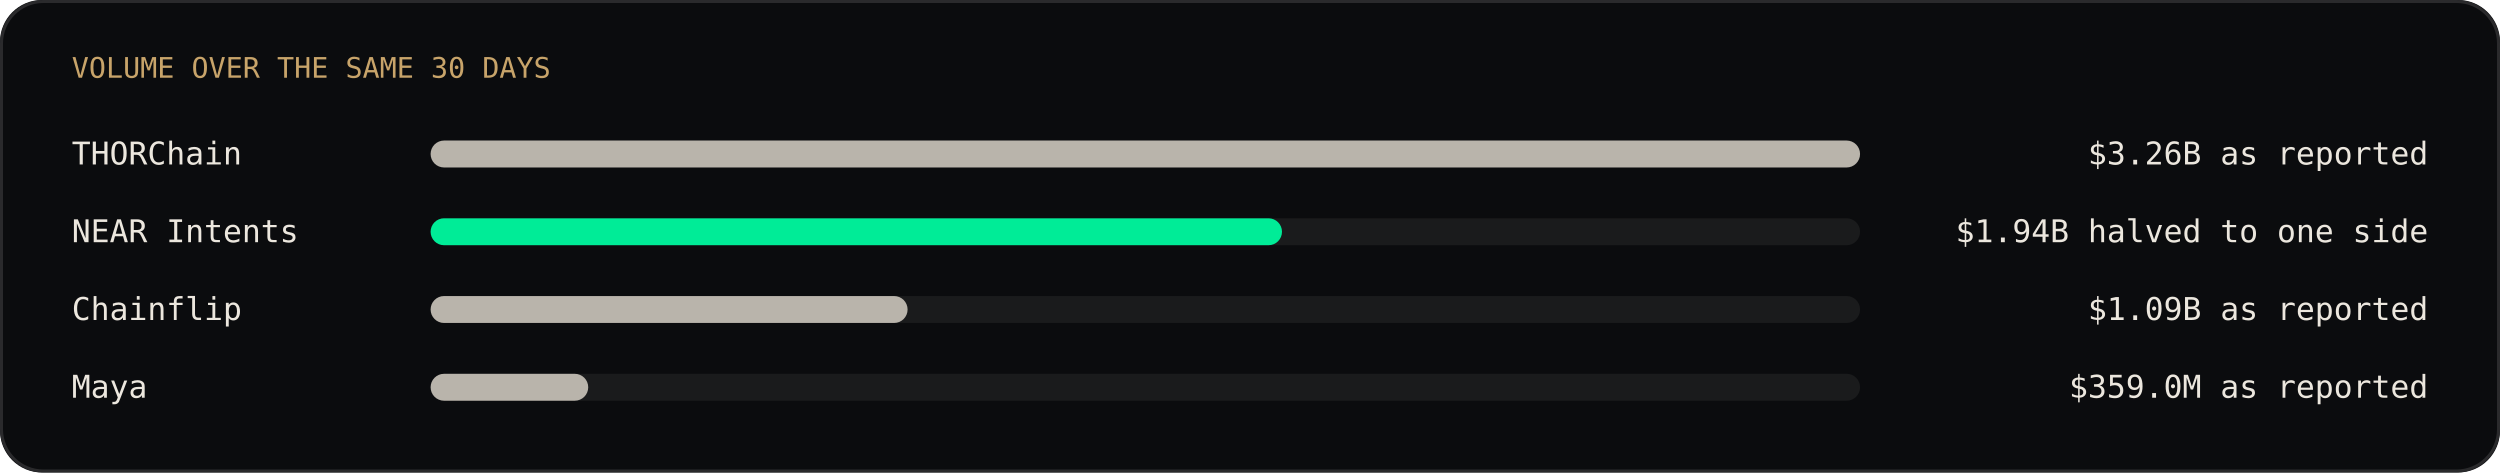
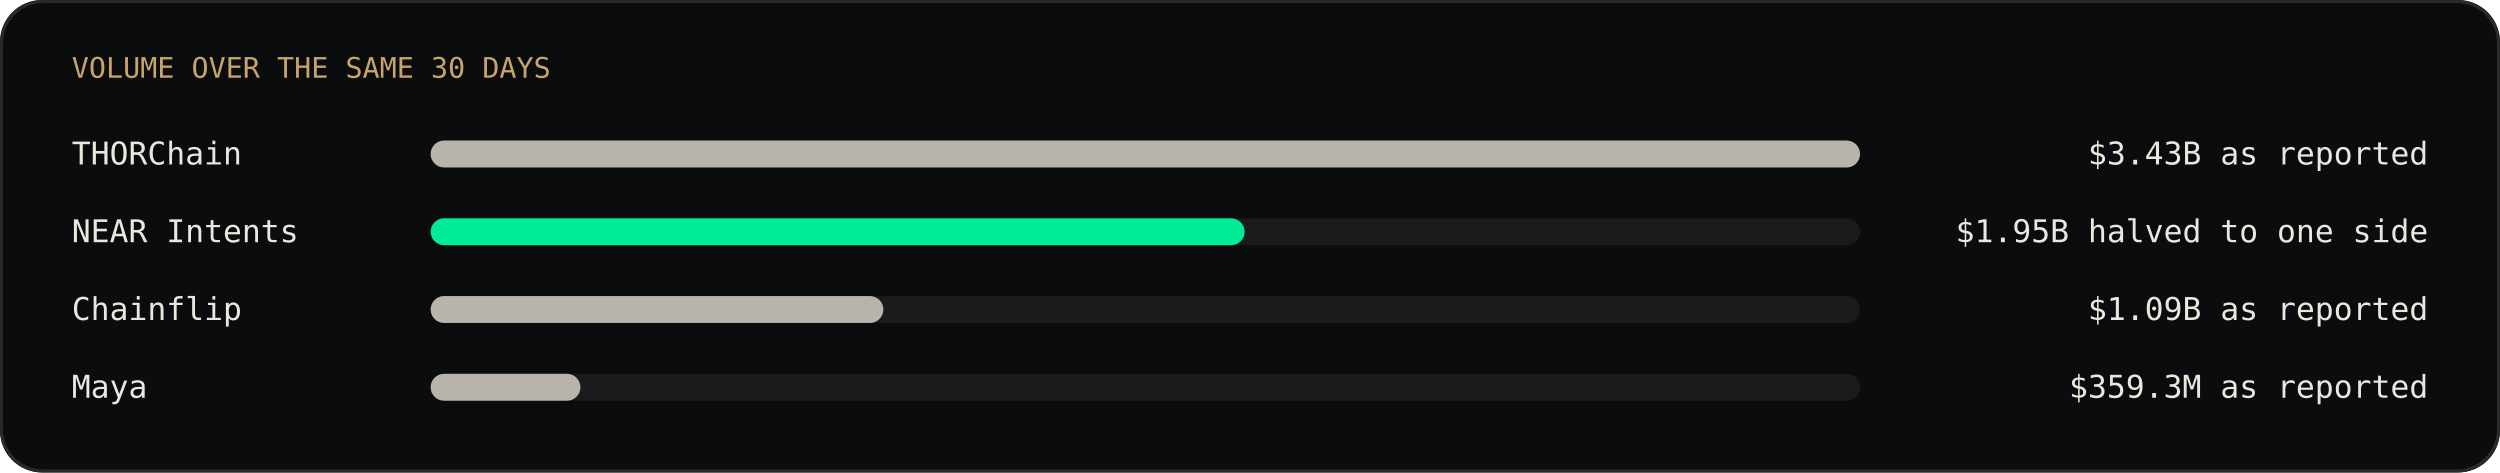
<svg xmlns="http://www.w3.org/2000/svg" viewBox="0 0 836 158" width="836" height="158" font-family="'JetBrains Mono', ui-monospace, SFMono-Regular, Menlo, Consolas, monospace" font-size="9">
  <rect width="836" height="158" rx="14" fill="#0b0c0e" />
  <rect x="0.5" y="0.5" width="835" height="157" rx="14" fill="none" stroke="#2a2a2c" />
  <text x="24.0" y="26.0" fill="#c8a46a" font-size="9.5" font-weight="500" text-anchor="start">VOLUME OVER THE SAME 30 DAYS</text>
  <text x="24.0" y="55.0" fill="#ece7de" font-size="10.5" font-weight="400" text-anchor="start">THORChain</text>
  <rect x="144.0" y="47.0" width="478.0" height="9" rx="4.5" fill="#ece7de" fill-opacity="0.07" />
  <rect x="144.0" y="47.0" width="478.0" height="9" rx="4.5" fill="#b9b4ab" />
-   <text x="812.0" y="55.0" fill="#ece7de" font-size="10.5" font-weight="400" text-anchor="end">$3.26B  as reported</text>
+   <text x="812.0" y="55.0" fill="#ece7de" font-size="10.5" font-weight="400" text-anchor="end">$3.43B  as reported</text>
  <text x="24.0" y="81.0" fill="#ece7de" font-size="10.5" font-weight="400" text-anchor="start">NEAR Intents</text>
  <rect x="144.0" y="73.0" width="478.0" height="9" rx="4.5" fill="#ece7de" fill-opacity="0.07" />
-   <rect x="144.0" y="73.0" width="284.7" height="9" rx="4.5" fill="#00ec97" />
-   <text x="812.0" y="81.0" fill="#ece7de" font-size="10.5" font-weight="400" text-anchor="end">$1.94B  halved to one side</text>
+   <rect x="144.0" y="73.0" width="272.2" height="9" rx="4.5" fill="#00ec97" />
+   <text x="812.0" y="81.0" fill="#ece7de" font-size="10.5" font-weight="400" text-anchor="end">$1.95B  halved to one side</text>
  <text x="24.0" y="107.0" fill="#ece7de" font-size="10.5" font-weight="400" text-anchor="start">Chainflip</text>
  <rect x="144.0" y="99.0" width="478.0" height="9" rx="4.5" fill="#ece7de" fill-opacity="0.07" />
-   <rect x="144.0" y="99.0" width="159.5" height="9" rx="4.5" fill="#b9b4ab" />
+   <rect x="144.0" y="99.0" width="151.4" height="9" rx="4.5" fill="#b9b4ab" />
  <text x="812.0" y="107.0" fill="#ece7de" font-size="10.5" font-weight="400" text-anchor="end">$1.09B  as reported</text>
  <text x="24.0" y="133.0" fill="#ece7de" font-size="10.5" font-weight="400" text-anchor="start">Maya</text>
  <rect x="144.0" y="125.0" width="478.0" height="9" rx="4.5" fill="#ece7de" fill-opacity="0.07" />
-   <rect x="144.0" y="125.0" width="52.7" height="9" rx="4.5" fill="#b9b4ab" />
-   <text x="812.0" y="133.0" fill="#ece7de" font-size="10.5" font-weight="400" text-anchor="end">$359.0M  as reported</text>
+   <rect x="144.0" y="125.0" width="50.1" height="9" rx="4.5" fill="#b9b4ab" />
+   <text x="812.0" y="133.0" fill="#ece7de" font-size="10.5" font-weight="400" text-anchor="end">$359.3M  as reported</text>
</svg>
